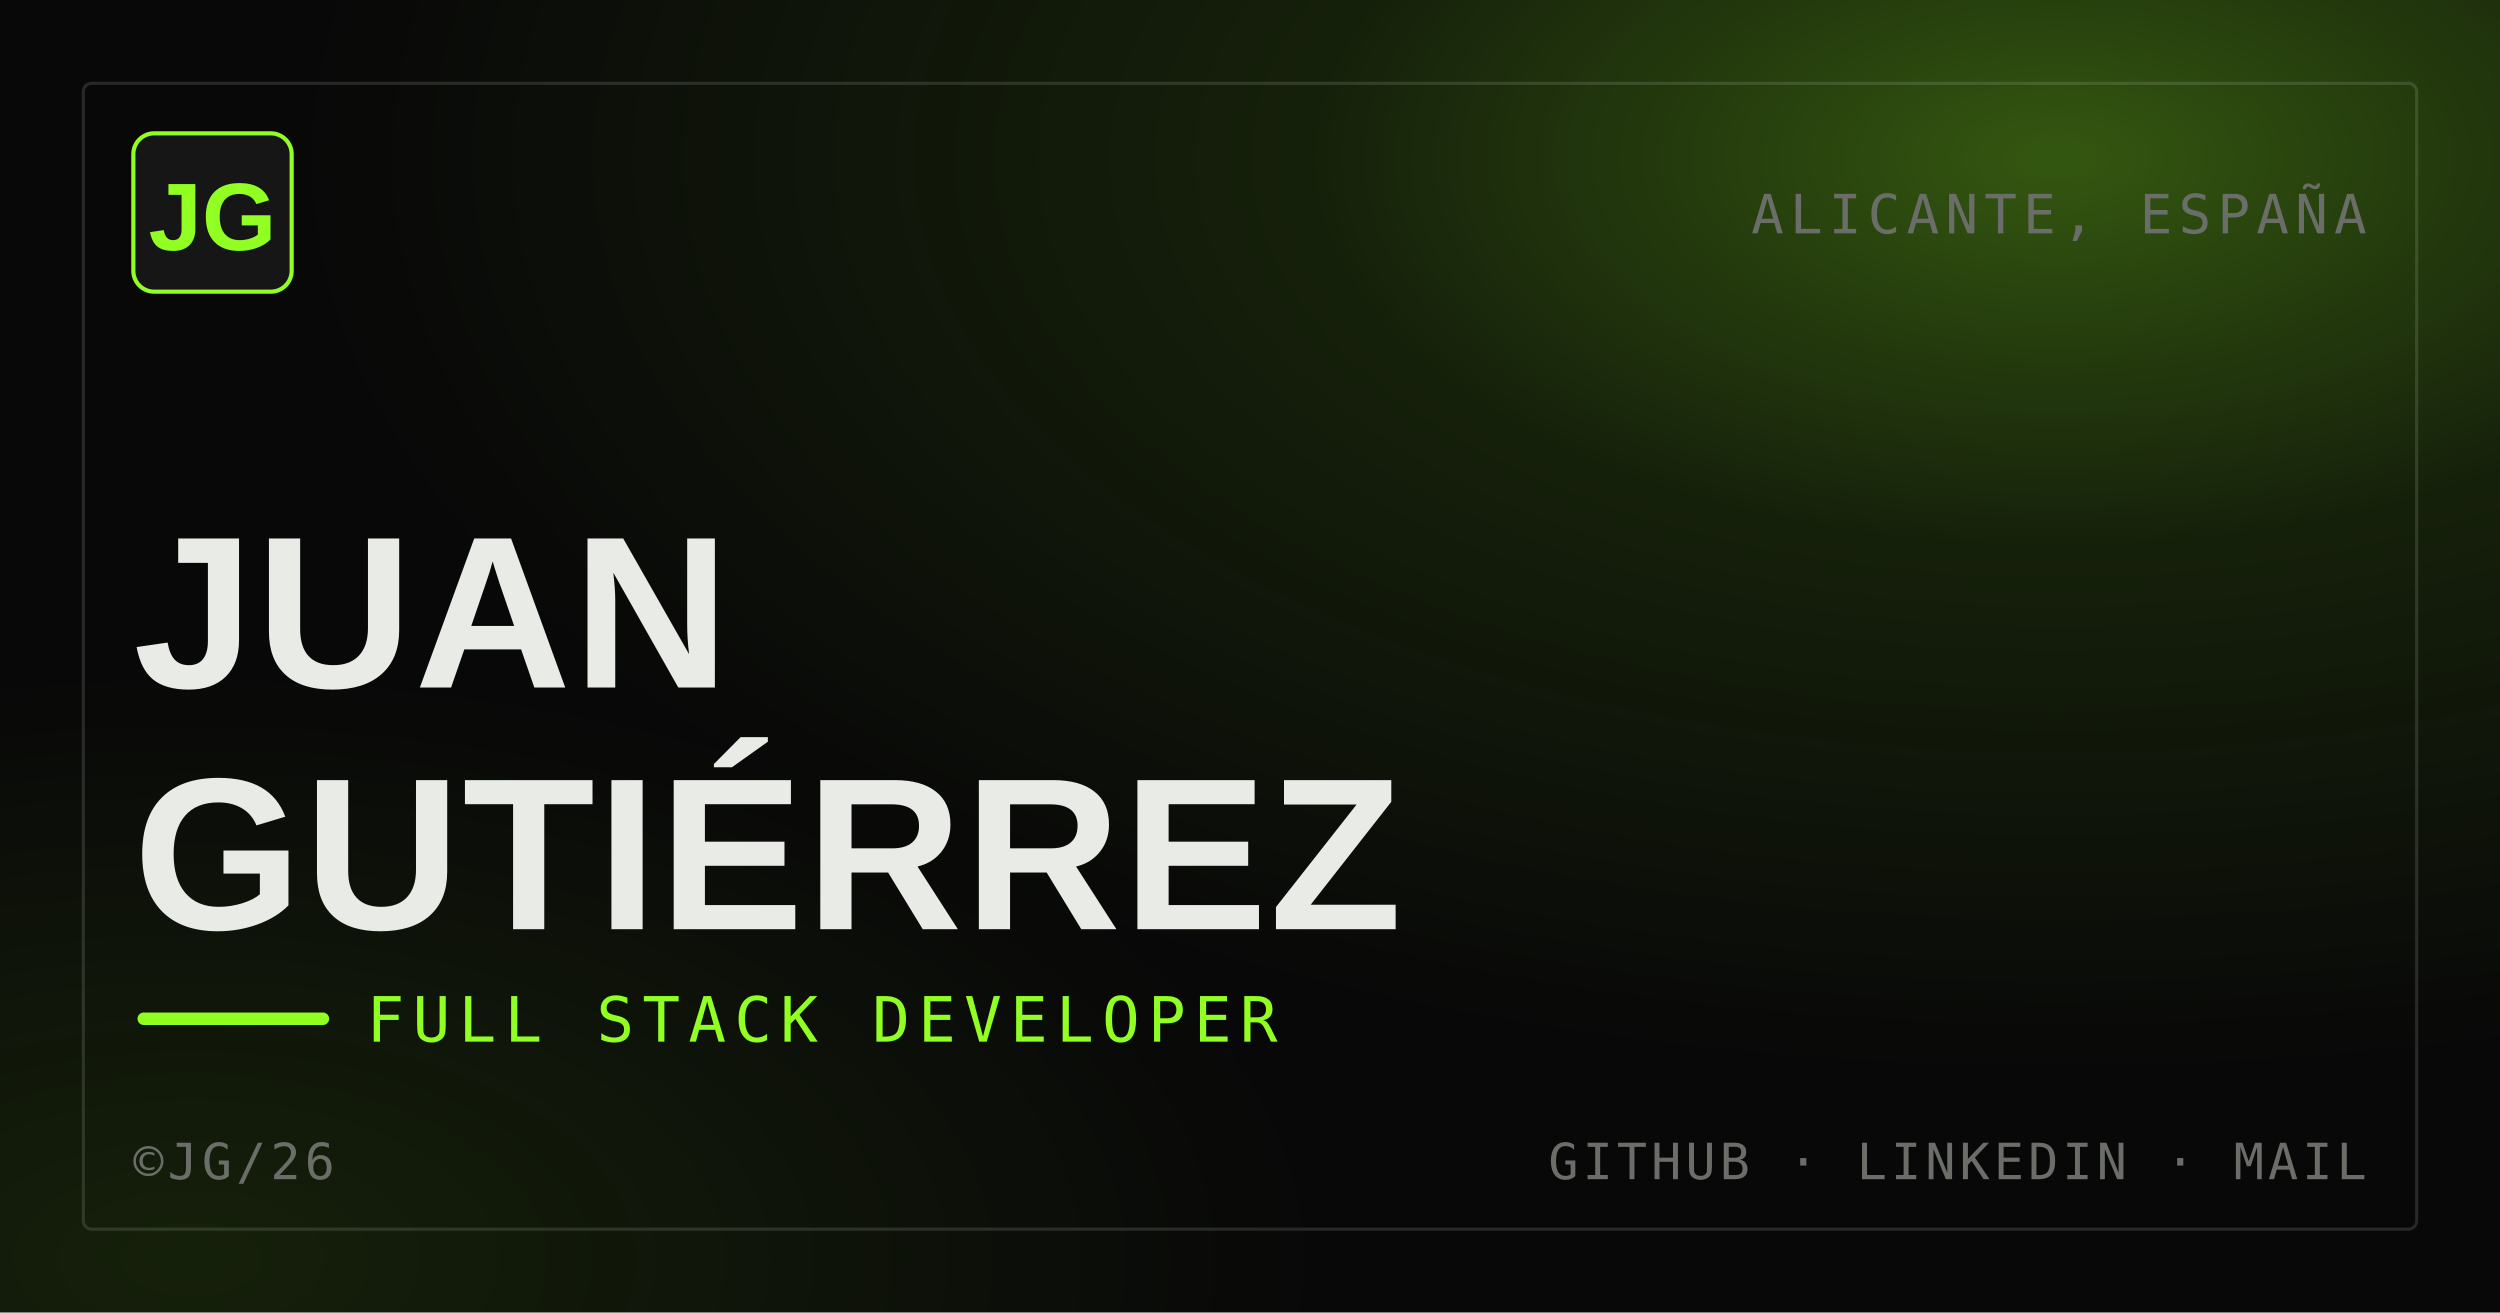
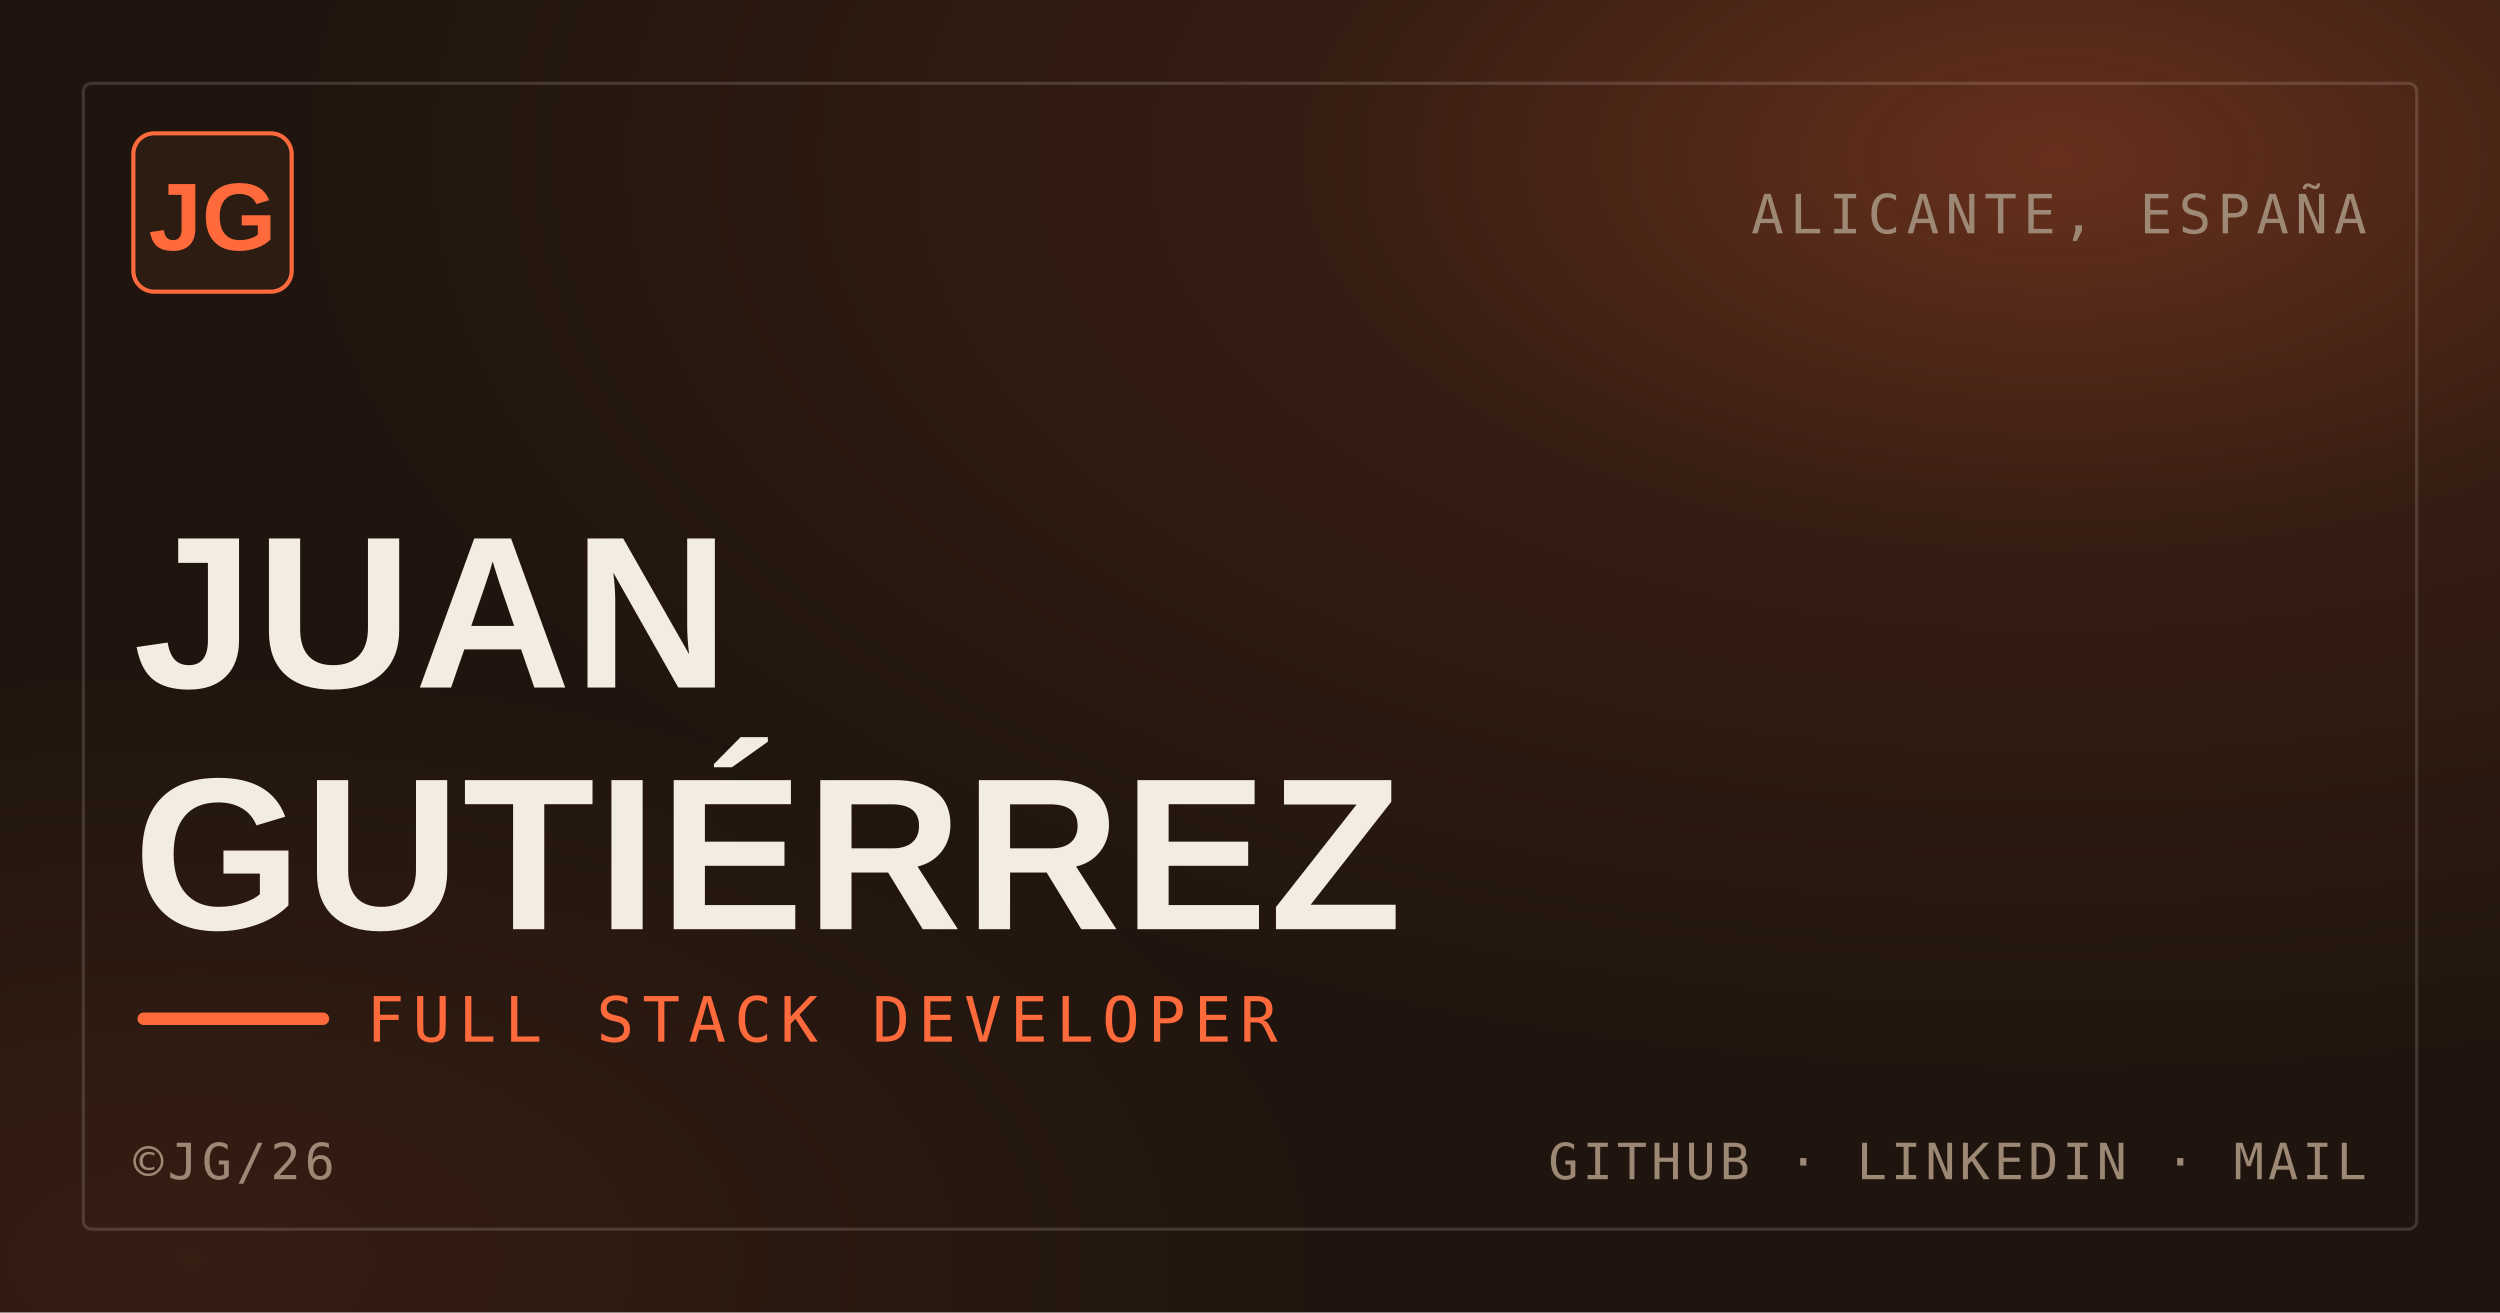
<svg xmlns="http://www.w3.org/2000/svg" width="1200" height="630" viewBox="0 0 1200 630">
  <defs>
    <radialGradient id="glow" cx="82%" cy="12%" r="70%">
-       <stop offset="0%" stop-color="#90ff21" stop-opacity="0.32" />
-       <stop offset="42%" stop-color="#90ff21" stop-opacity="0.10" />
-       <stop offset="100%" stop-color="#90ff21" stop-opacity="0" />
+       <stop offset="0%" stop-color="#ff6a3c" stop-opacity="0.32" />
+       <stop offset="42%" stop-color="#ff6a3c" stop-opacity="0.10" />
+       <stop offset="100%" stop-color="#ff6a3c" stop-opacity="0" />
    </radialGradient>
    <radialGradient id="glow2" cx="8%" cy="96%" r="45%">
-       <stop offset="0%" stop-color="#90ff21" stop-opacity="0.10" />
-       <stop offset="100%" stop-color="#90ff21" stop-opacity="0" />
+       <stop offset="0%" stop-color="#ff6a3c" stop-opacity="0.10" />
+       <stop offset="100%" stop-color="#ff6a3c" stop-opacity="0" />
    </radialGradient>
  </defs>
-   <rect width="1200" height="630" fill="#080808" />
+   <rect width="1200" height="630" fill="#20150e" />
  <rect width="1200" height="630" fill="url(#glow)" />
  <rect width="1200" height="630" fill="url(#glow2)" />
-   <rect x="40" y="40" width="1120" height="550" rx="4" fill="none" stroke="#cccfca" stroke-opacity="0.16" stroke-width="1.5" />
-   <rect x="64" y="64" width="76" height="76" rx="10" fill="#161616" stroke="#90ff21" stroke-width="2" />
-   <text x="102" y="120" text-anchor="middle" font-family="Avenir Next, Helvetica Neue, Arial, sans-serif" font-size="46" font-weight="700" fill="#90ff21">JG</text>
-   <text x="1136" y="112" text-anchor="end" font-family="Menlo, monospace" font-size="26" fill="#6b6e68" letter-spacing="3">ALICANTE, ESPAÑA</text>
-   <text x="64" y="330" font-family="Avenir Next, Helvetica Neue, Arial, sans-serif" font-size="104" font-weight="700" fill="#e8ebe6" letter-spacing="1">JUAN</text>
-   <text x="64" y="446" font-family="Avenir Next, Helvetica Neue, Arial, sans-serif" font-size="104" font-weight="700" fill="#e8ebe6" letter-spacing="1">GUTIÉRREZ</text>
-   <rect x="66" y="486" width="92" height="6" rx="3" fill="#90ff21" />
-   <text x="176" y="500" font-family="Menlo, monospace" font-size="30" fill="#90ff21" letter-spacing="4">FULL STACK DEVELOPER</text>
-   <text x="64" y="566" font-family="Menlo, monospace" font-size="24" fill="#6b6e68" letter-spacing="2">©JG/26</text>
-   <text x="1136" y="566" text-anchor="end" font-family="Menlo, monospace" font-size="24" fill="#6b6e68" letter-spacing="2">GITHUB · LINKEDIN · MAIL</text>
+   <rect x="40" y="40" width="1120" height="550" rx="4" fill="none" stroke="#f3ece1" stroke-opacity="0.16" stroke-width="1.5" />
+   <rect x="64" y="64" width="76" height="76" rx="10" fill="#2c1c12" stroke="#ff6a3c" stroke-width="2" />
+   <text x="102" y="120" text-anchor="middle" font-family="Avenir Next, Helvetica Neue, Arial, sans-serif" font-size="46" font-weight="700" fill="#ff6a3c">JG</text>
+   <text x="1136" y="112" text-anchor="end" font-family="Menlo, monospace" font-size="26" fill="#9d8875" letter-spacing="3">ALICANTE, ESPAÑA</text>
+   <text x="64" y="330" font-family="Avenir Next, Helvetica Neue, Arial, sans-serif" font-size="104" font-weight="700" fill="#f3ece1" letter-spacing="1">JUAN</text>
+   <text x="64" y="446" font-family="Avenir Next, Helvetica Neue, Arial, sans-serif" font-size="104" font-weight="700" fill="#f3ece1" letter-spacing="1">GUTIÉRREZ</text>
+   <rect x="66" y="486" width="92" height="6" rx="3" fill="#ff6a3c" />
+   <text x="176" y="500" font-family="Menlo, monospace" font-size="30" fill="#ff6a3c" letter-spacing="4">FULL STACK DEVELOPER</text>
+   <text x="64" y="566" font-family="Menlo, monospace" font-size="24" fill="#9d8875" letter-spacing="2">©JG/26</text>
+   <text x="1136" y="566" text-anchor="end" font-family="Menlo, monospace" font-size="24" fill="#9d8875" letter-spacing="2">GITHUB · LINKEDIN · MAIL</text>
</svg>
